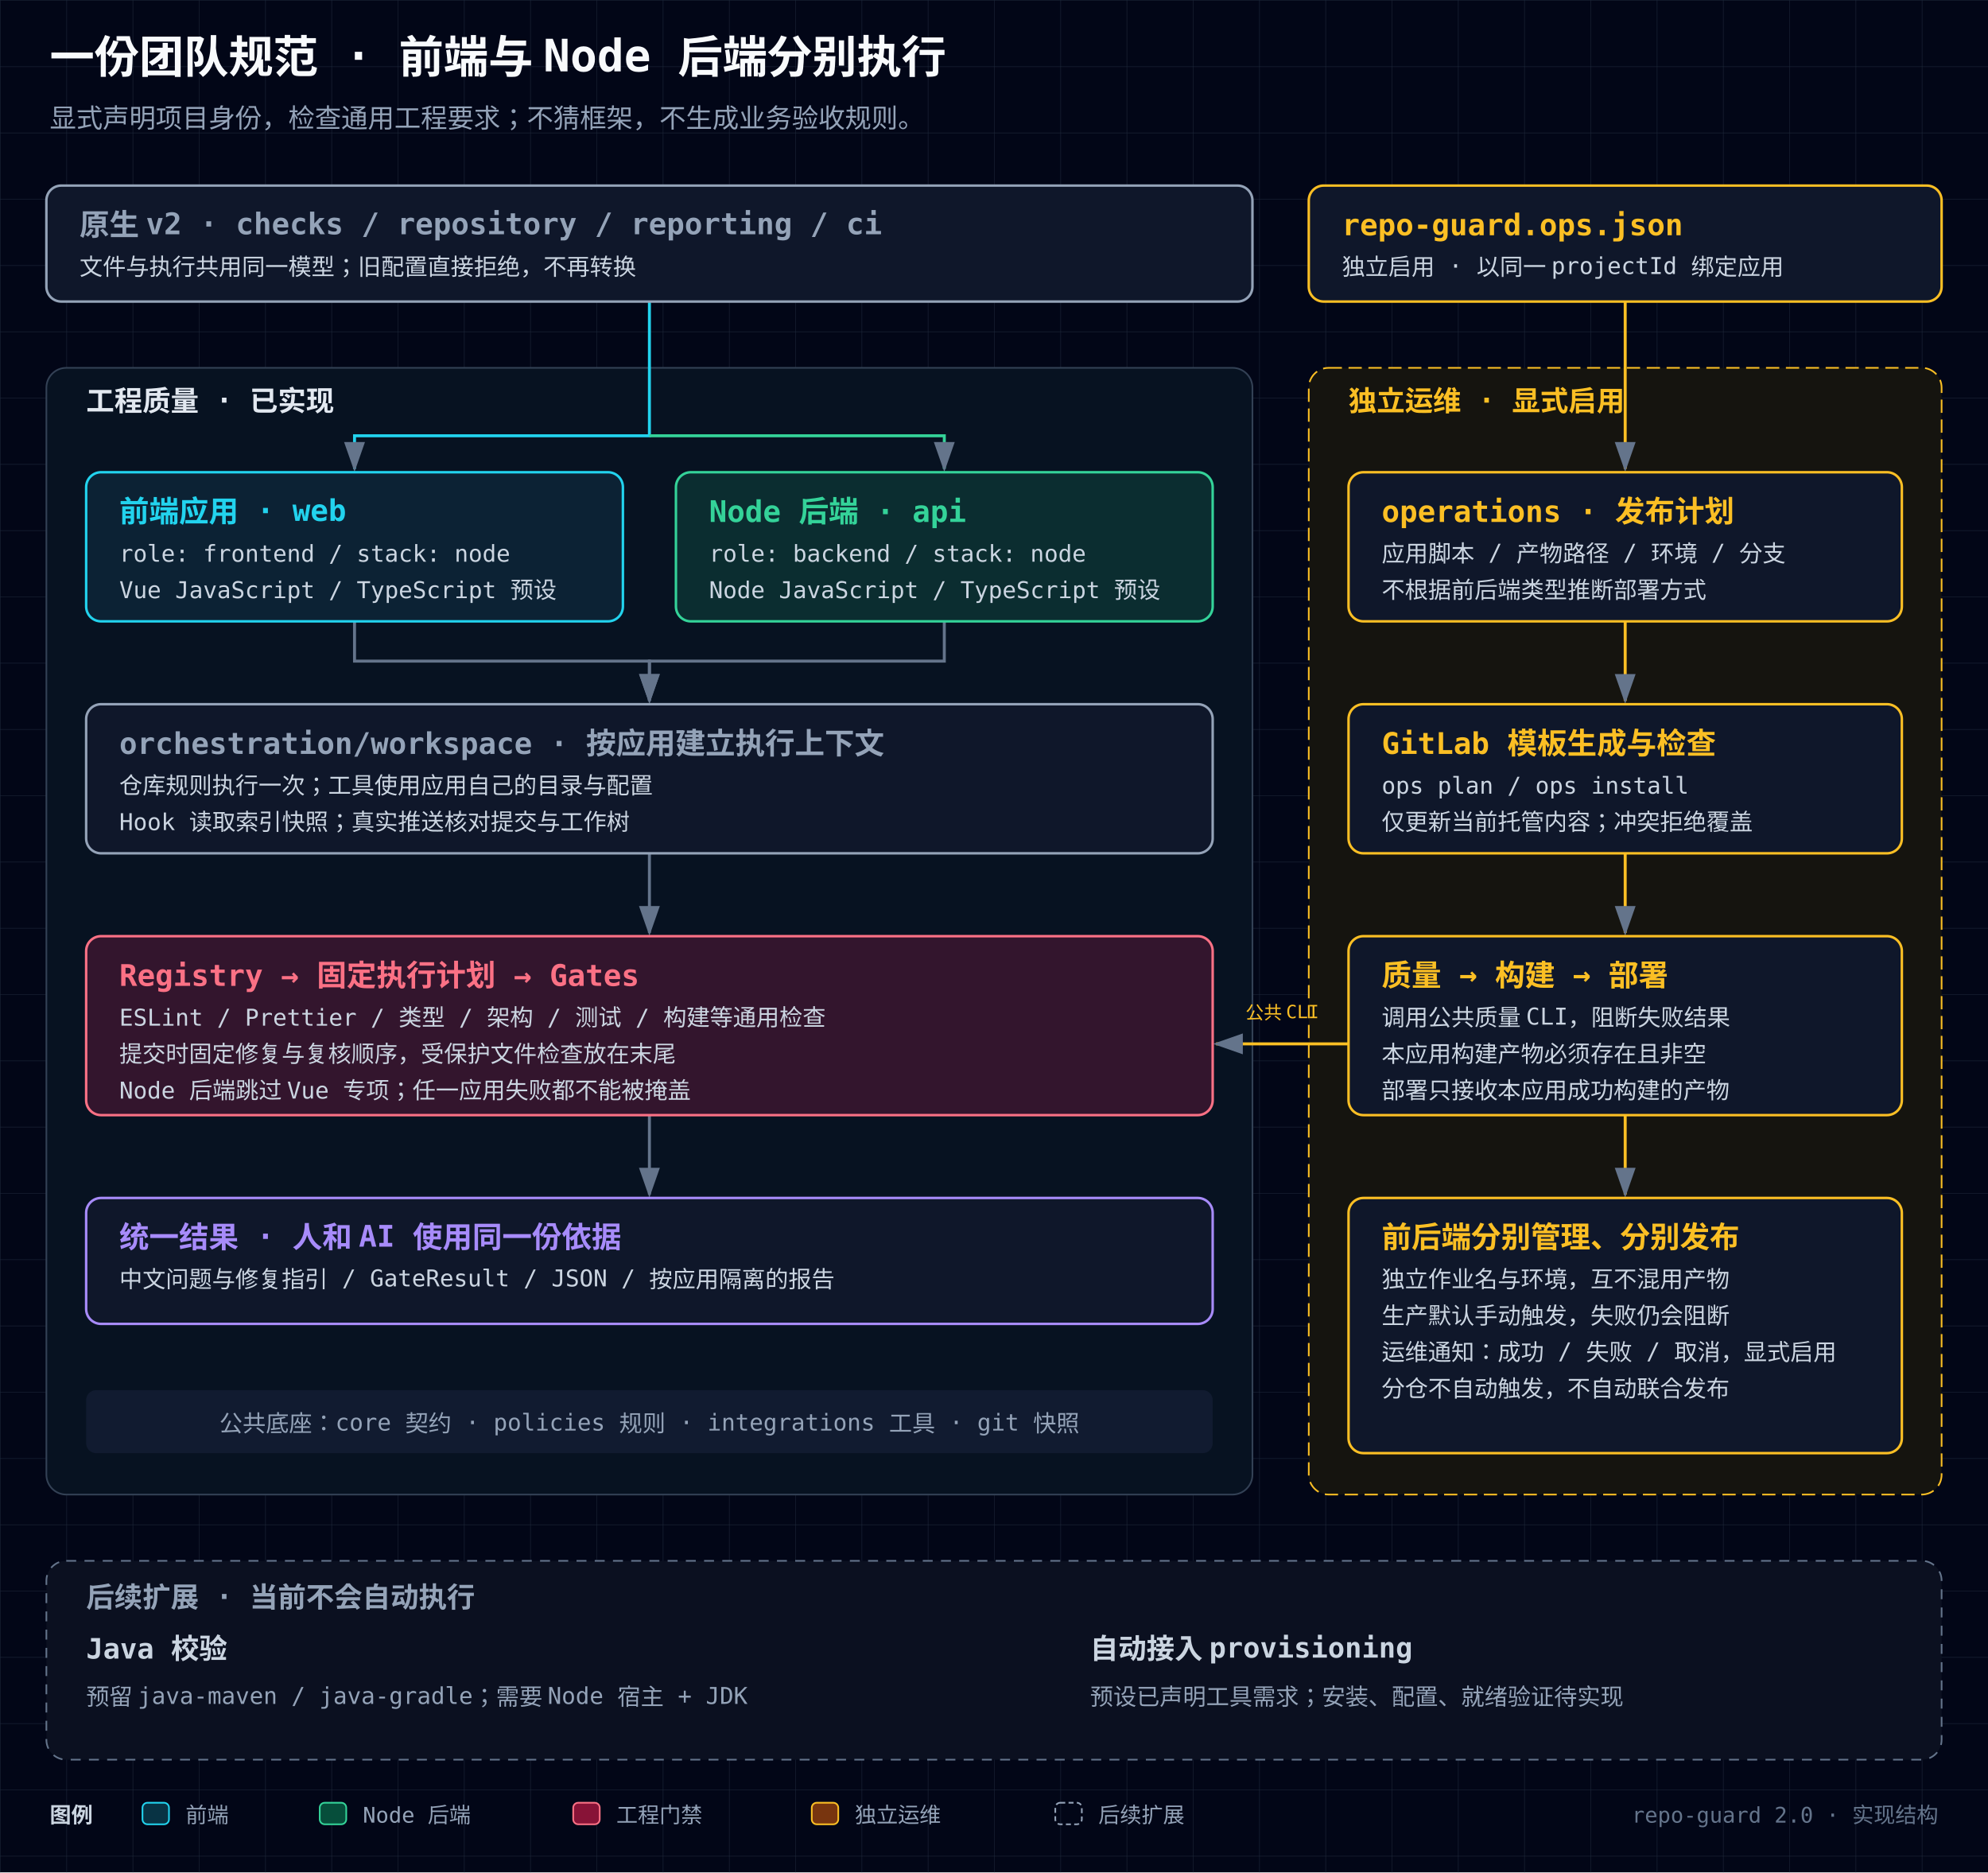
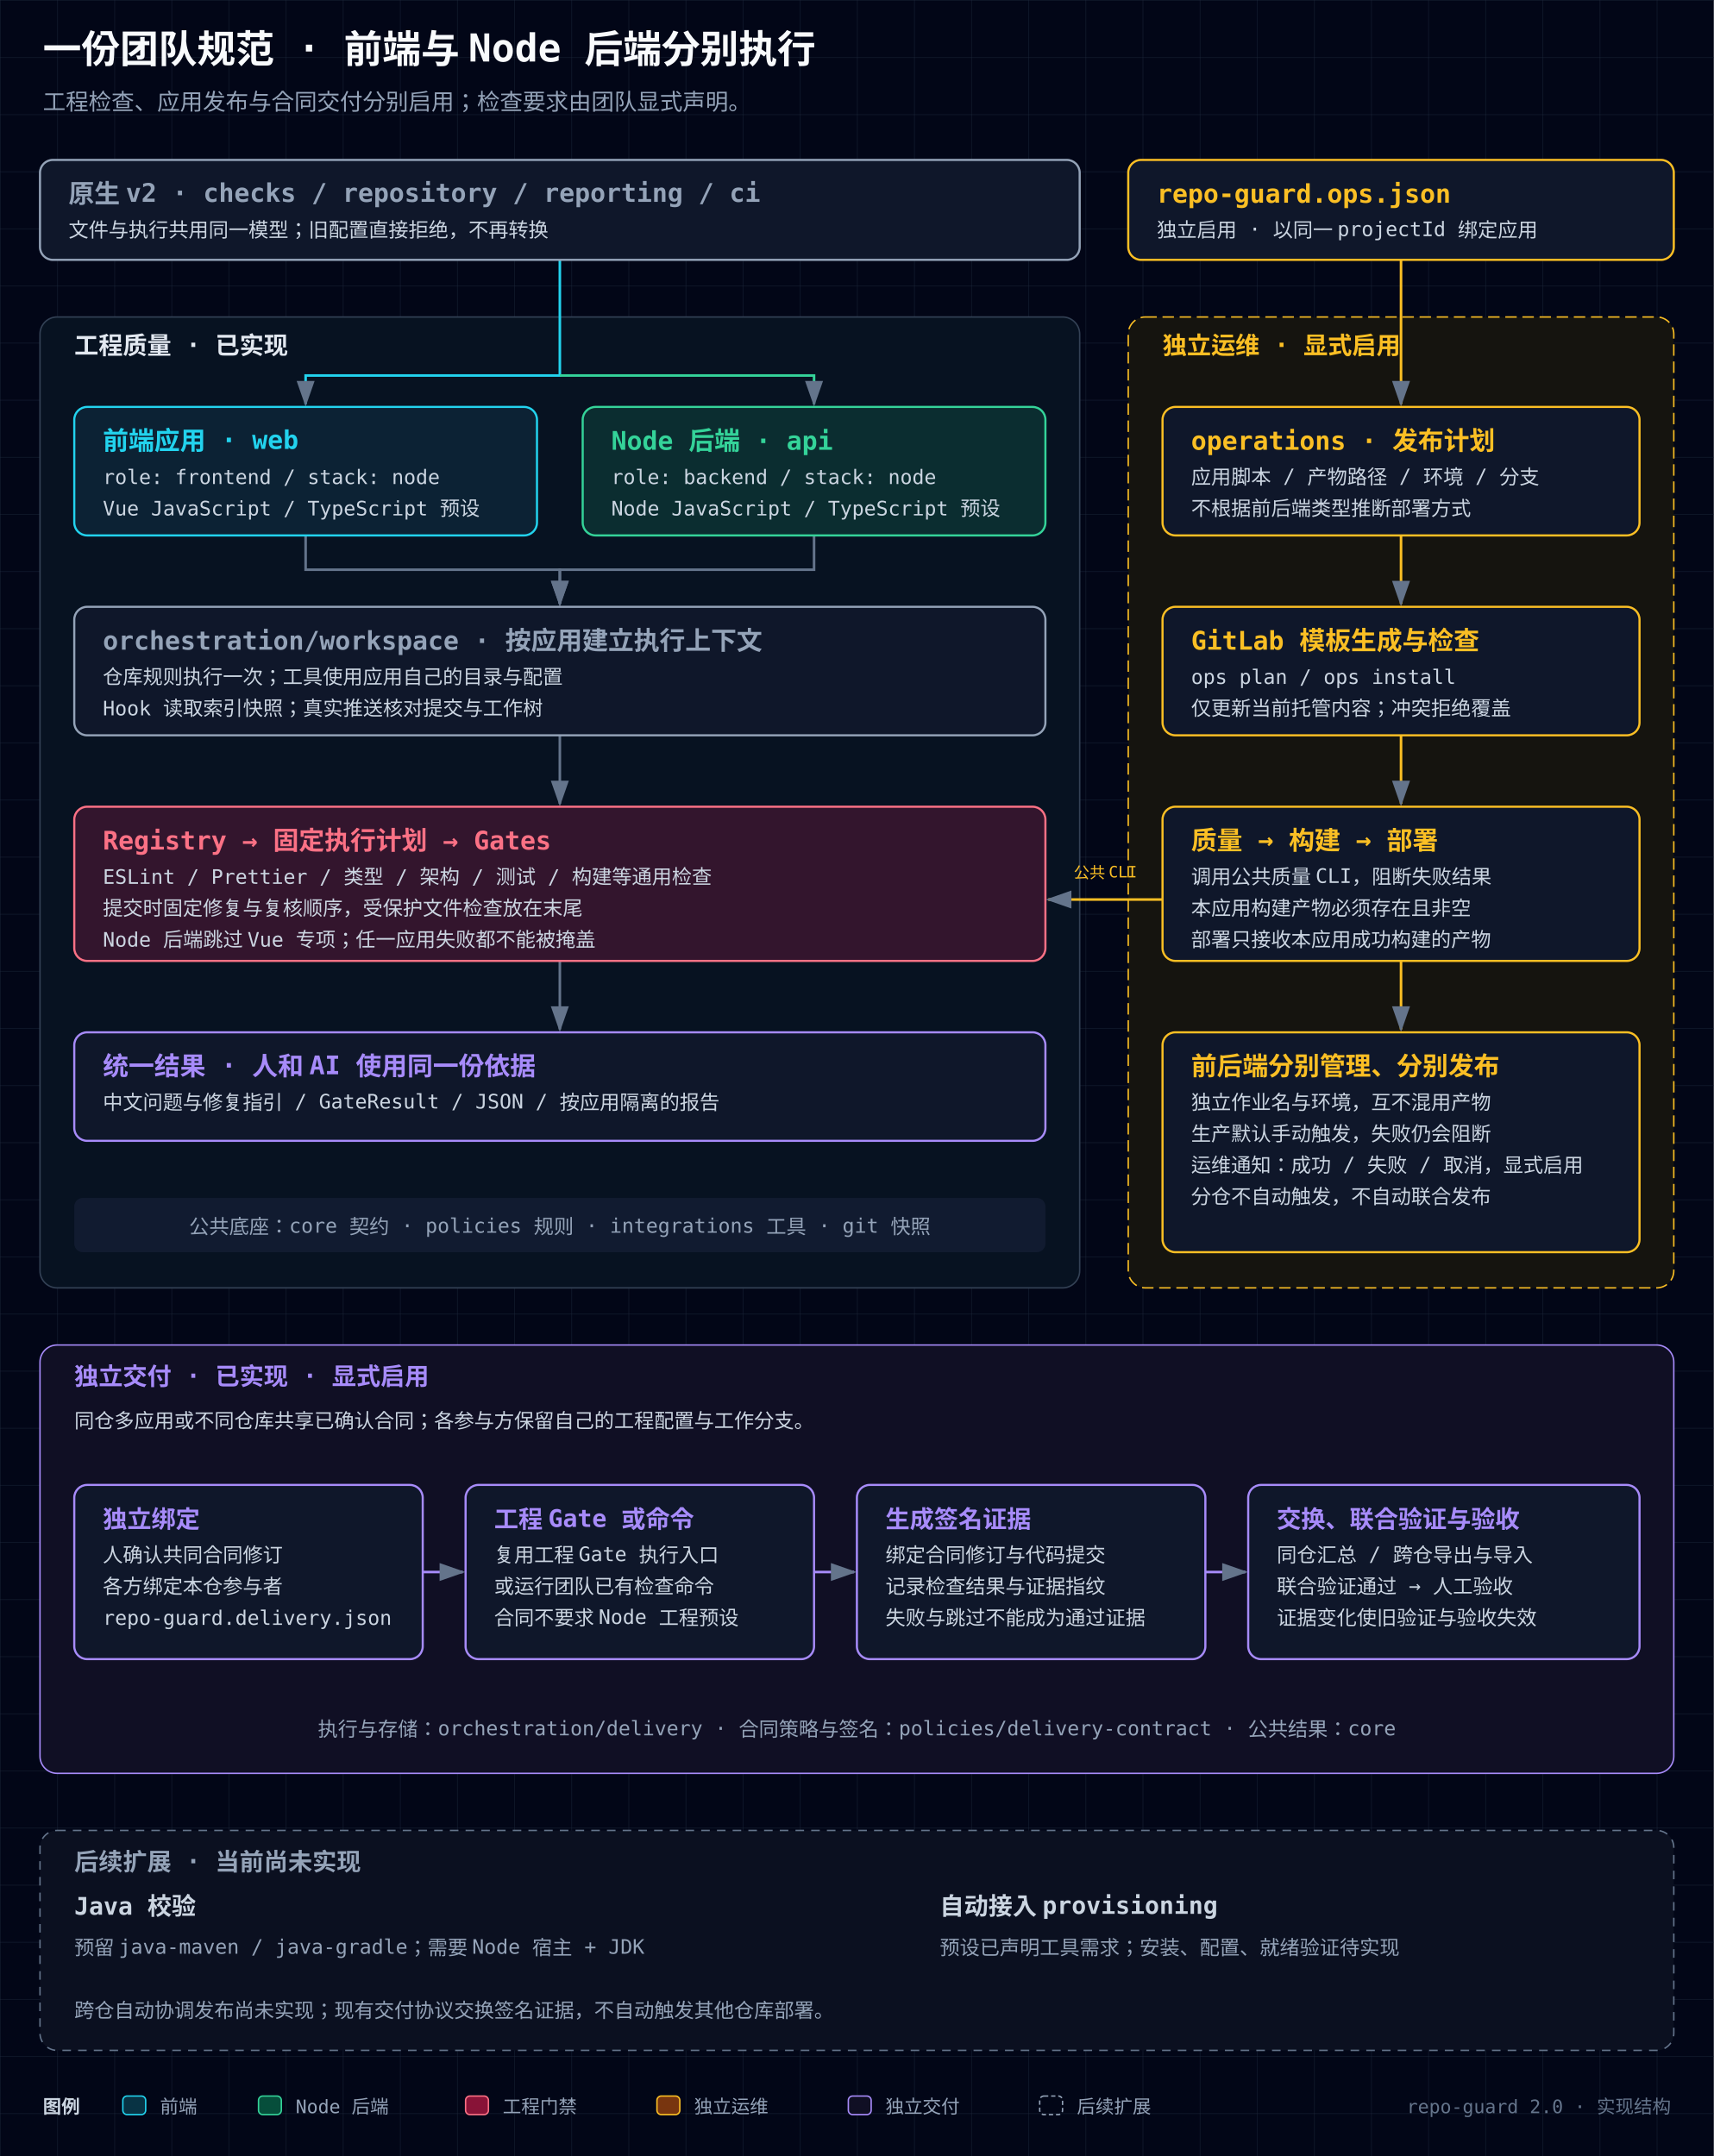
- <svg xmlns="http://www.w3.org/2000/svg" viewBox="0 0 1200 1130" role="img" aria-labelledby="architecture-title architecture-description">
+ <svg xmlns="http://www.w3.org/2000/svg" viewBox="0 0 1200 1510" role="img" aria-labelledby="architecture-title architecture-description">
  <defs>
    <marker id="arrowhead" markerWidth="10" markerHeight="7" refX="9" refY="3.5" orient="auto">
      <polygon points="0 0, 10 3.5, 0 7" fill="#64748b" />
    </marker>
    <pattern id="grid" width="40" height="40" patternUnits="userSpaceOnUse">
      <path d="M40 0H0V40" fill="none" stroke="#1e293b" stroke-width="0.5" />
    </pattern>
  </defs>
  <style>text { font-family: 'JetBrains Mono', 'Microsoft YaHei', monospace; }</style>
-   <rect width="1200" height="1130" fill="#020617" />
-   <rect width="1200" height="1130" fill="url(#grid)" />
+   <rect width="1200" height="1510" fill="#020617" />
+   <rect width="1200" height="1510" fill="url(#grid)" />
  <rect x="28" y="222" width="728" height="680" rx="12" fill="#071221" stroke="#334155" />
  <rect x="790" y="222" width="382" height="680" rx="12" fill="#15140f" stroke="#fbbf24" stroke-dasharray="8,4" />
  <path d="M392 182V263H214V283" fill="none" stroke="#22d3ee" stroke-width="1.8" marker-end="url(#arrowhead)" />
  <path d="M392 263H570V283" fill="none" stroke="#34d399" stroke-width="1.8" marker-end="url(#arrowhead)" />
  <path d="M214 375V399H392V423" fill="none" stroke="#64748b" stroke-width="1.8" marker-end="url(#arrowhead)" />
  <path d="M570 375V399H392V423" fill="none" stroke="#64748b" stroke-width="1.8" marker-end="url(#arrowhead)" />
  <path d="M392 515V563" fill="none" stroke="#64748b" stroke-width="1.8" marker-end="url(#arrowhead)" />
  <path d="M392 673V721" fill="none" stroke="#64748b" stroke-width="1.8" marker-end="url(#arrowhead)" />
  <path d="M981 182V283" fill="none" stroke="#fbbf24" stroke-width="1.8" marker-end="url(#arrowhead)" />
  <path d="M981 375V423" fill="none" stroke="#fbbf24" stroke-width="1.8" marker-end="url(#arrowhead)" />
  <path d="M981 515V563" fill="none" stroke="#fbbf24" stroke-width="1.8" marker-end="url(#arrowhead)" />
  <path d="M981 673V721" fill="none" stroke="#fbbf24" stroke-width="1.8" marker-end="url(#arrowhead)" />
  <path d="M814 630H734" fill="none" stroke="#fbbf24" stroke-width="1.8" marker-end="url(#arrowhead)" />
  <text x="30" y="44" fill="#f8fafc" font-size="27" text-anchor="start" font-weight="700">一份团队规范 · 前端与 Node 后端分别执行</text>
-   <text x="30" y="77" fill="#94a3b8" font-size="16" text-anchor="start" font-weight="400">显式声明项目身份，检查通用工程要求；不猜框架，不生成业务验收规则。</text>
+   <text x="30" y="77" fill="#94a3b8" font-size="16" text-anchor="start" font-weight="400">工程检查、应用发布与合同交付分别启用；检查要求由团队显式声明。</text>
  <g>
    <rect x="28" y="112" width="728" height="70" rx="9" fill="#0f172a" />
    <rect x="28" y="112" width="728" height="70" rx="9" fill="#0f172a" stroke="#94a3b8" stroke-width="1.5" />
    <text x="48" y="142" fill="#94a3b8" font-size="18" text-anchor="start" font-weight="600">原生 v2 · checks / repository / reporting / ci</text>
    <text x="48" y="166" fill="#cbd5e1" font-size="14" text-anchor="start" font-weight="400">文件与执行共用同一模型；旧配置直接拒绝，不再转换</text>
  </g>
  <g>
    <rect x="790" y="112" width="382" height="70" rx="9" fill="#0f172a" />
    <rect x="790" y="112" width="382" height="70" rx="9" fill="#0f172a" stroke="#fbbf24" stroke-width="1.5" />
    <text x="810" y="142" fill="#fbbf24" font-size="18" text-anchor="start" font-weight="600">repo-guard.ops.json</text>
    <text x="810" y="166" fill="#cbd5e1" font-size="14" text-anchor="start" font-weight="400">独立启用 · 以同一 projectId 绑定应用</text>
  </g>
  <text x="52" y="248" fill="#e2e8f0" font-size="17" text-anchor="start" font-weight="600">工程质量 · 已实现</text>
  <text x="814" y="248" fill="#fbbf24" font-size="17" text-anchor="start" font-weight="600">独立运维 · 显式启用</text>
  <g>
    <rect x="52" y="285" width="324" height="90" rx="9" fill="#0f172a" />
    <rect x="52" y="285" width="324" height="90" rx="9" fill="rgba(8,51,68,0.4)" stroke="#22d3ee" stroke-width="1.5" />
    <text x="72" y="315" fill="#22d3ee" font-size="18" text-anchor="start" font-weight="600">前端应用 · web</text>
    <text x="72" y="339" fill="#cbd5e1" font-size="14" text-anchor="start" font-weight="400">role: frontend / stack: node</text>
    <text x="72" y="361" fill="#cbd5e1" font-size="14" text-anchor="start" font-weight="400">Vue JavaScript / TypeScript 预设</text>
  </g>
  <g>
    <rect x="408" y="285" width="324" height="90" rx="9" fill="#0f172a" />
    <rect x="408" y="285" width="324" height="90" rx="9" fill="rgba(6,78,59,0.4)" stroke="#34d399" stroke-width="1.5" />
    <text x="428" y="315" fill="#34d399" font-size="18" text-anchor="start" font-weight="600">Node 后端 · api</text>
    <text x="428" y="339" fill="#cbd5e1" font-size="14" text-anchor="start" font-weight="400">role: backend / stack: node</text>
    <text x="428" y="361" fill="#cbd5e1" font-size="14" text-anchor="start" font-weight="400">Node JavaScript / TypeScript 预设</text>
  </g>
  <g>
    <rect x="52" y="425" width="680" height="90" rx="9" fill="#0f172a" />
    <rect x="52" y="425" width="680" height="90" rx="9" fill="#0f172a" stroke="#94a3b8" stroke-width="1.5" />
    <text x="72" y="455" fill="#94a3b8" font-size="18" text-anchor="start" font-weight="600">orchestration/workspace · 按应用建立执行上下文</text>
    <text x="72" y="479" fill="#cbd5e1" font-size="14" text-anchor="start" font-weight="400">仓库规则执行一次；工具使用应用自己的目录与配置</text>
    <text x="72" y="501" fill="#cbd5e1" font-size="14" text-anchor="start" font-weight="400">Hook 读取索引快照；真实推送核对提交与工作树</text>
  </g>
  <g>
    <rect x="52" y="565" width="680" height="108" rx="9" fill="#0f172a" />
    <rect x="52" y="565" width="680" height="108" rx="9" fill="rgba(136,19,55,0.3)" stroke="#fb7185" stroke-width="1.5" />
    <text x="72" y="595" fill="#fb7185" font-size="18" text-anchor="start" font-weight="600">Registry → 固定执行计划 → Gates</text>
    <text x="72" y="619" fill="#cbd5e1" font-size="14" text-anchor="start" font-weight="400">ESLint / Prettier / 类型 / 架构 / 测试 / 构建等通用检查</text>
    <text x="72" y="641" fill="#cbd5e1" font-size="14" text-anchor="start" font-weight="400">提交时固定修复与复核顺序，受保护文件检查放在末尾</text>
    <text x="72" y="663" fill="#cbd5e1" font-size="14" text-anchor="start" font-weight="400">Node 后端跳过 Vue 专项；任一应用失败都不能被掩盖</text>
  </g>
  <g>
    <rect x="52" y="723" width="680" height="76" rx="9" fill="#0f172a" />
    <rect x="52" y="723" width="680" height="76" rx="9" fill="#0f172a" stroke="#a78bfa" stroke-width="1.5" />
    <text x="72" y="753" fill="#a78bfa" font-size="18" text-anchor="start" font-weight="600">统一结果 · 人和 AI 使用同一份依据</text>
    <text x="72" y="777" fill="#cbd5e1" font-size="14" text-anchor="start" font-weight="400">中文问题与修复指引 / GateResult / JSON / 按应用隔离的报告</text>
  </g>
  <rect x="52" y="839" width="680" height="38" rx="6" fill="#111b30" />
  <text x="392" y="864" fill="#94a3b8" font-size="14" text-anchor="middle" font-weight="400">公共底座：core 契约 · policies 规则 · integrations 工具 · git 快照</text>
  <g>
    <rect x="814" y="285" width="334" height="90" rx="9" fill="#0f172a" />
    <rect x="814" y="285" width="334" height="90" rx="9" fill="#0f172a" stroke="#fbbf24" stroke-width="1.5" />
    <text x="834" y="315" fill="#fbbf24" font-size="18" text-anchor="start" font-weight="600">operations · 发布计划</text>
    <text x="834" y="339" fill="#cbd5e1" font-size="14" text-anchor="start" font-weight="400">应用脚本 / 产物路径 / 环境 / 分支</text>
    <text x="834" y="361" fill="#cbd5e1" font-size="14" text-anchor="start" font-weight="400">不根据前后端类型推断部署方式</text>
  </g>
  <g>
    <rect x="814" y="425" width="334" height="90" rx="9" fill="#0f172a" />
    <rect x="814" y="425" width="334" height="90" rx="9" fill="#0f172a" stroke="#fbbf24" stroke-width="1.5" />
    <text x="834" y="455" fill="#fbbf24" font-size="18" text-anchor="start" font-weight="600">GitLab 模板生成与检查</text>
    <text x="834" y="479" fill="#cbd5e1" font-size="14" text-anchor="start" font-weight="400">ops plan / ops install</text>
    <text x="834" y="501" fill="#cbd5e1" font-size="14" text-anchor="start" font-weight="400">仅更新当前托管内容；冲突拒绝覆盖</text>
  </g>
  <g>
    <rect x="814" y="565" width="334" height="108" rx="9" fill="#0f172a" />
    <rect x="814" y="565" width="334" height="108" rx="9" fill="#0f172a" stroke="#fbbf24" stroke-width="1.5" />
    <text x="834" y="595" fill="#fbbf24" font-size="18" text-anchor="start" font-weight="600">质量 → 构建 → 部署</text>
    <text x="834" y="619" fill="#cbd5e1" font-size="14" text-anchor="start" font-weight="400">调用公共质量 CLI，阻断失败结果</text>
    <text x="834" y="641" fill="#cbd5e1" font-size="14" text-anchor="start" font-weight="400">本应用构建产物必须存在且非空</text>
    <text x="834" y="663" fill="#cbd5e1" font-size="14" text-anchor="start" font-weight="400">部署只接收本应用成功构建的产物</text>
  </g>
  <g>
    <rect x="814" y="723" width="334" height="154" rx="9" fill="#0f172a" />
    <rect x="814" y="723" width="334" height="154" rx="9" fill="#0f172a" stroke="#fbbf24" stroke-width="1.5" />
    <text x="834" y="753" fill="#fbbf24" font-size="18" text-anchor="start" font-weight="600">前后端分别管理、分别发布</text>
    <text x="834" y="777" fill="#cbd5e1" font-size="14" text-anchor="start" font-weight="400">独立作业名与环境，互不混用产物</text>
    <text x="834" y="799" fill="#cbd5e1" font-size="14" text-anchor="start" font-weight="400">生产默认手动触发，失败仍会阻断</text>
    <text x="834" y="821" fill="#cbd5e1" font-size="14" text-anchor="start" font-weight="400">运维通知：成功 / 失败 / 取消，显式启用</text>
    <text x="834" y="843" fill="#cbd5e1" font-size="14" text-anchor="start" font-weight="400">分仓不自动触发，不自动联合发布</text>
  </g>
  <text x="774" y="615" fill="#fbbf24" font-size="11" text-anchor="middle" font-weight="400">公共 CLI</text>
-   <rect x="28" y="942" width="1144" height="120" rx="12" fill="#0b1020" stroke="#64748b" stroke-dasharray="6,5" />
-   <text x="52" y="970" fill="#94a3b8" font-size="17" text-anchor="start" font-weight="600">后续扩展 · 当前不会自动执行</text>
-   <text x="52" y="1001" fill="#cbd5e1" font-size="17" text-anchor="start" font-weight="600">Java 校验</text>
-   <text x="52" y="1029" fill="#94a3b8" font-size="14" text-anchor="start" font-weight="400">预留 java-maven / java-gradle；需要 Node 宿主 + JDK</text>
-   <text x="658" y="1001" fill="#cbd5e1" font-size="17" text-anchor="start" font-weight="600">自动接入 provisioning</text>
-   <text x="658" y="1029" fill="#94a3b8" font-size="14" text-anchor="start" font-weight="400">预设已声明工具需求；安装、配置、就绪验证待实现</text>
-   <text x="30" y="1100" fill="#cbd5e1" font-size="13" text-anchor="start" font-weight="600">图例</text>
-   <rect x="86" y="1088" width="16" height="13" rx="3" fill="#083344" stroke="#22d3ee" />
-   <text x="112" y="1100" fill="#94a3b8" font-size="13" text-anchor="start" font-weight="400">前端</text>
-   <rect x="193" y="1088" width="16" height="13" rx="3" fill="#064e3b" stroke="#34d399" />
-   <text x="219" y="1100" fill="#94a3b8" font-size="13" text-anchor="start" font-weight="400">Node 后端</text>
-   <rect x="346" y="1088" width="16" height="13" rx="3" fill="#881337" stroke="#fb7185" />
-   <text x="372" y="1100" fill="#94a3b8" font-size="13" text-anchor="start" font-weight="400">工程门禁</text>
-   <rect x="490" y="1088" width="16" height="13" rx="3" fill="#78350f" stroke="#fbbf24" />
-   <text x="516" y="1100" fill="#94a3b8" font-size="13" text-anchor="start" font-weight="400">独立运维</text>
-   <rect x="637" y="1088" width="16" height="13" rx="3" fill="none" stroke="#94a3b8" stroke-dasharray="3,2" />
-   <text x="663" y="1100" fill="#94a3b8" font-size="13" text-anchor="start" font-weight="400">后续扩展</text>
-   <text x="1170" y="1100" fill="#64748b" font-size="13" text-anchor="end" font-weight="400">repo-guard 2.0 · 实现结构</text>
+   <rect x="28" y="942" width="1144" height="300" rx="12" fill="#100f24" stroke="#a78bfa" />
+   <path d="M296 1101H324" fill="none" stroke="#a78bfa" stroke-width="1.8" marker-end="url(#arrowhead)" />
+   <path d="M570 1101H598" fill="none" stroke="#a78bfa" stroke-width="1.8" marker-end="url(#arrowhead)" />
+   <path d="M844 1101H872" fill="none" stroke="#a78bfa" stroke-width="1.8" marker-end="url(#arrowhead)" />
+   <text x="52" y="970" fill="#a78bfa" font-size="17" text-anchor="start" font-weight="600">独立交付 · 已实现 · 显式启用</text>
+   <text x="52" y="1000" fill="#cbd5e1" font-size="14" text-anchor="start" font-weight="400">同仓多应用或不同仓库共享已确认合同；各参与方保留自己的工程配置与工作分支。</text>
+   <g>
+     <rect x="52" y="1040" width="244" height="122" rx="9" fill="#0f172a" stroke="#a78bfa" stroke-width="1.5" />
+     <text x="72" y="1070" fill="#a78bfa" font-size="17" text-anchor="start" font-weight="600">独立绑定</text>
+     <text x="72" y="1094" fill="#cbd5e1" font-size="14" text-anchor="start" font-weight="400">人确认共同合同修订</text>
+     <text x="72" y="1116" fill="#cbd5e1" font-size="14" text-anchor="start" font-weight="400">各方绑定本仓参与者</text>
+     <text x="72" y="1138" fill="#cbd5e1" font-size="14" text-anchor="start" font-weight="400">repo-guard.delivery.json</text>
+   </g>
+   <g>
+     <rect x="326" y="1040" width="244" height="122" rx="9" fill="#0f172a" stroke="#a78bfa" stroke-width="1.5" />
+     <text x="346" y="1070" fill="#a78bfa" font-size="17" text-anchor="start" font-weight="600">工程 Gate 或命令</text>
+     <text x="346" y="1094" fill="#cbd5e1" font-size="14" text-anchor="start" font-weight="400">复用工程 Gate 执行入口</text>
+     <text x="346" y="1116" fill="#cbd5e1" font-size="14" text-anchor="start" font-weight="400">或运行团队已有检查命令</text>
+     <text x="346" y="1138" fill="#cbd5e1" font-size="14" text-anchor="start" font-weight="400">合同不要求 Node 工程预设</text>
+   </g>
+   <g>
+     <rect x="600" y="1040" width="244" height="122" rx="9" fill="#0f172a" stroke="#a78bfa" stroke-width="1.5" />
+     <text x="620" y="1070" fill="#a78bfa" font-size="17" text-anchor="start" font-weight="600">生成签名证据</text>
+     <text x="620" y="1094" fill="#cbd5e1" font-size="14" text-anchor="start" font-weight="400">绑定合同修订与代码提交</text>
+     <text x="620" y="1116" fill="#cbd5e1" font-size="14" text-anchor="start" font-weight="400">记录检查结果与证据指纹</text>
+     <text x="620" y="1138" fill="#cbd5e1" font-size="14" text-anchor="start" font-weight="400">失败与跳过不能成为通过证据</text>
+   </g>
+   <g>
+     <rect x="874" y="1040" width="274" height="122" rx="9" fill="#0f172a" stroke="#a78bfa" stroke-width="1.5" />
+     <text x="894" y="1070" fill="#a78bfa" font-size="17" text-anchor="start" font-weight="600">交换、联合验证与验收</text>
+     <text x="894" y="1094" fill="#cbd5e1" font-size="14" text-anchor="start" font-weight="400">同仓汇总 / 跨仓导出与导入</text>
+     <text x="894" y="1116" fill="#cbd5e1" font-size="14" text-anchor="start" font-weight="400">联合验证通过 → 人工验收</text>
+     <text x="894" y="1138" fill="#cbd5e1" font-size="14" text-anchor="start" font-weight="400">证据变化使旧验证与验收失效</text>
+   </g>
+   <text x="600" y="1216" fill="#94a3b8" font-size="14" text-anchor="middle" font-weight="400">执行与存储：orchestration/delivery · 合同策略与签名：policies/delivery-contract · 公共结果：core</text>
+   <rect x="28" y="1282" width="1144" height="154" rx="12" fill="#0b1020" stroke="#64748b" stroke-dasharray="6,5" />
+   <text x="52" y="1310" fill="#94a3b8" font-size="17" text-anchor="start" font-weight="600">后续扩展 · 当前尚未实现</text>
+   <text x="52" y="1341" fill="#cbd5e1" font-size="17" text-anchor="start" font-weight="600">Java 校验</text>
+   <text x="52" y="1369" fill="#94a3b8" font-size="14" text-anchor="start" font-weight="400">预留 java-maven / java-gradle；需要 Node 宿主 + JDK</text>
+   <text x="658" y="1341" fill="#cbd5e1" font-size="17" text-anchor="start" font-weight="600">自动接入 provisioning</text>
+   <text x="658" y="1369" fill="#94a3b8" font-size="14" text-anchor="start" font-weight="400">预设已声明工具需求；安装、配置、就绪验证待实现</text>
+   <text x="52" y="1413" fill="#94a3b8" font-size="14" text-anchor="start" font-weight="400">跨仓自动协调发布尚未实现；现有交付协议交换签名证据，不自动触发其他仓库部署。</text>
+   <text x="30" y="1480" fill="#cbd5e1" font-size="13" text-anchor="start" font-weight="600">图例</text>
+   <rect x="86" y="1468" width="16" height="13" rx="3" fill="#083344" stroke="#22d3ee" />
+   <text x="112" y="1480" fill="#94a3b8" font-size="13" text-anchor="start" font-weight="400">前端</text>
+   <rect x="181" y="1468" width="16" height="13" rx="3" fill="#064e3b" stroke="#34d399" />
+   <text x="207" y="1480" fill="#94a3b8" font-size="13" text-anchor="start" font-weight="400">Node 后端</text>
+   <rect x="326" y="1468" width="16" height="13" rx="3" fill="#881337" stroke="#fb7185" />
+   <text x="352" y="1480" fill="#94a3b8" font-size="13" text-anchor="start" font-weight="400">工程门禁</text>
+   <rect x="460" y="1468" width="16" height="13" rx="3" fill="#78350f" stroke="#fbbf24" />
+   <text x="486" y="1480" fill="#94a3b8" font-size="13" text-anchor="start" font-weight="400">独立运维</text>
+   <rect x="594" y="1468" width="16" height="13" rx="3" fill="#100f24" stroke="#a78bfa" />
+   <text x="620" y="1480" fill="#94a3b8" font-size="13" text-anchor="start" font-weight="400">独立交付</text>
+   <rect x="728" y="1468" width="16" height="13" rx="3" fill="none" stroke="#94a3b8" stroke-dasharray="3,2" />
+   <text x="754" y="1480" fill="#94a3b8" font-size="13" text-anchor="start" font-weight="400">后续扩展</text>
+   <text x="1170" y="1480" fill="#64748b" font-size="13" text-anchor="end" font-weight="400">repo-guard 2.0 · 实现结构</text>
</svg>
